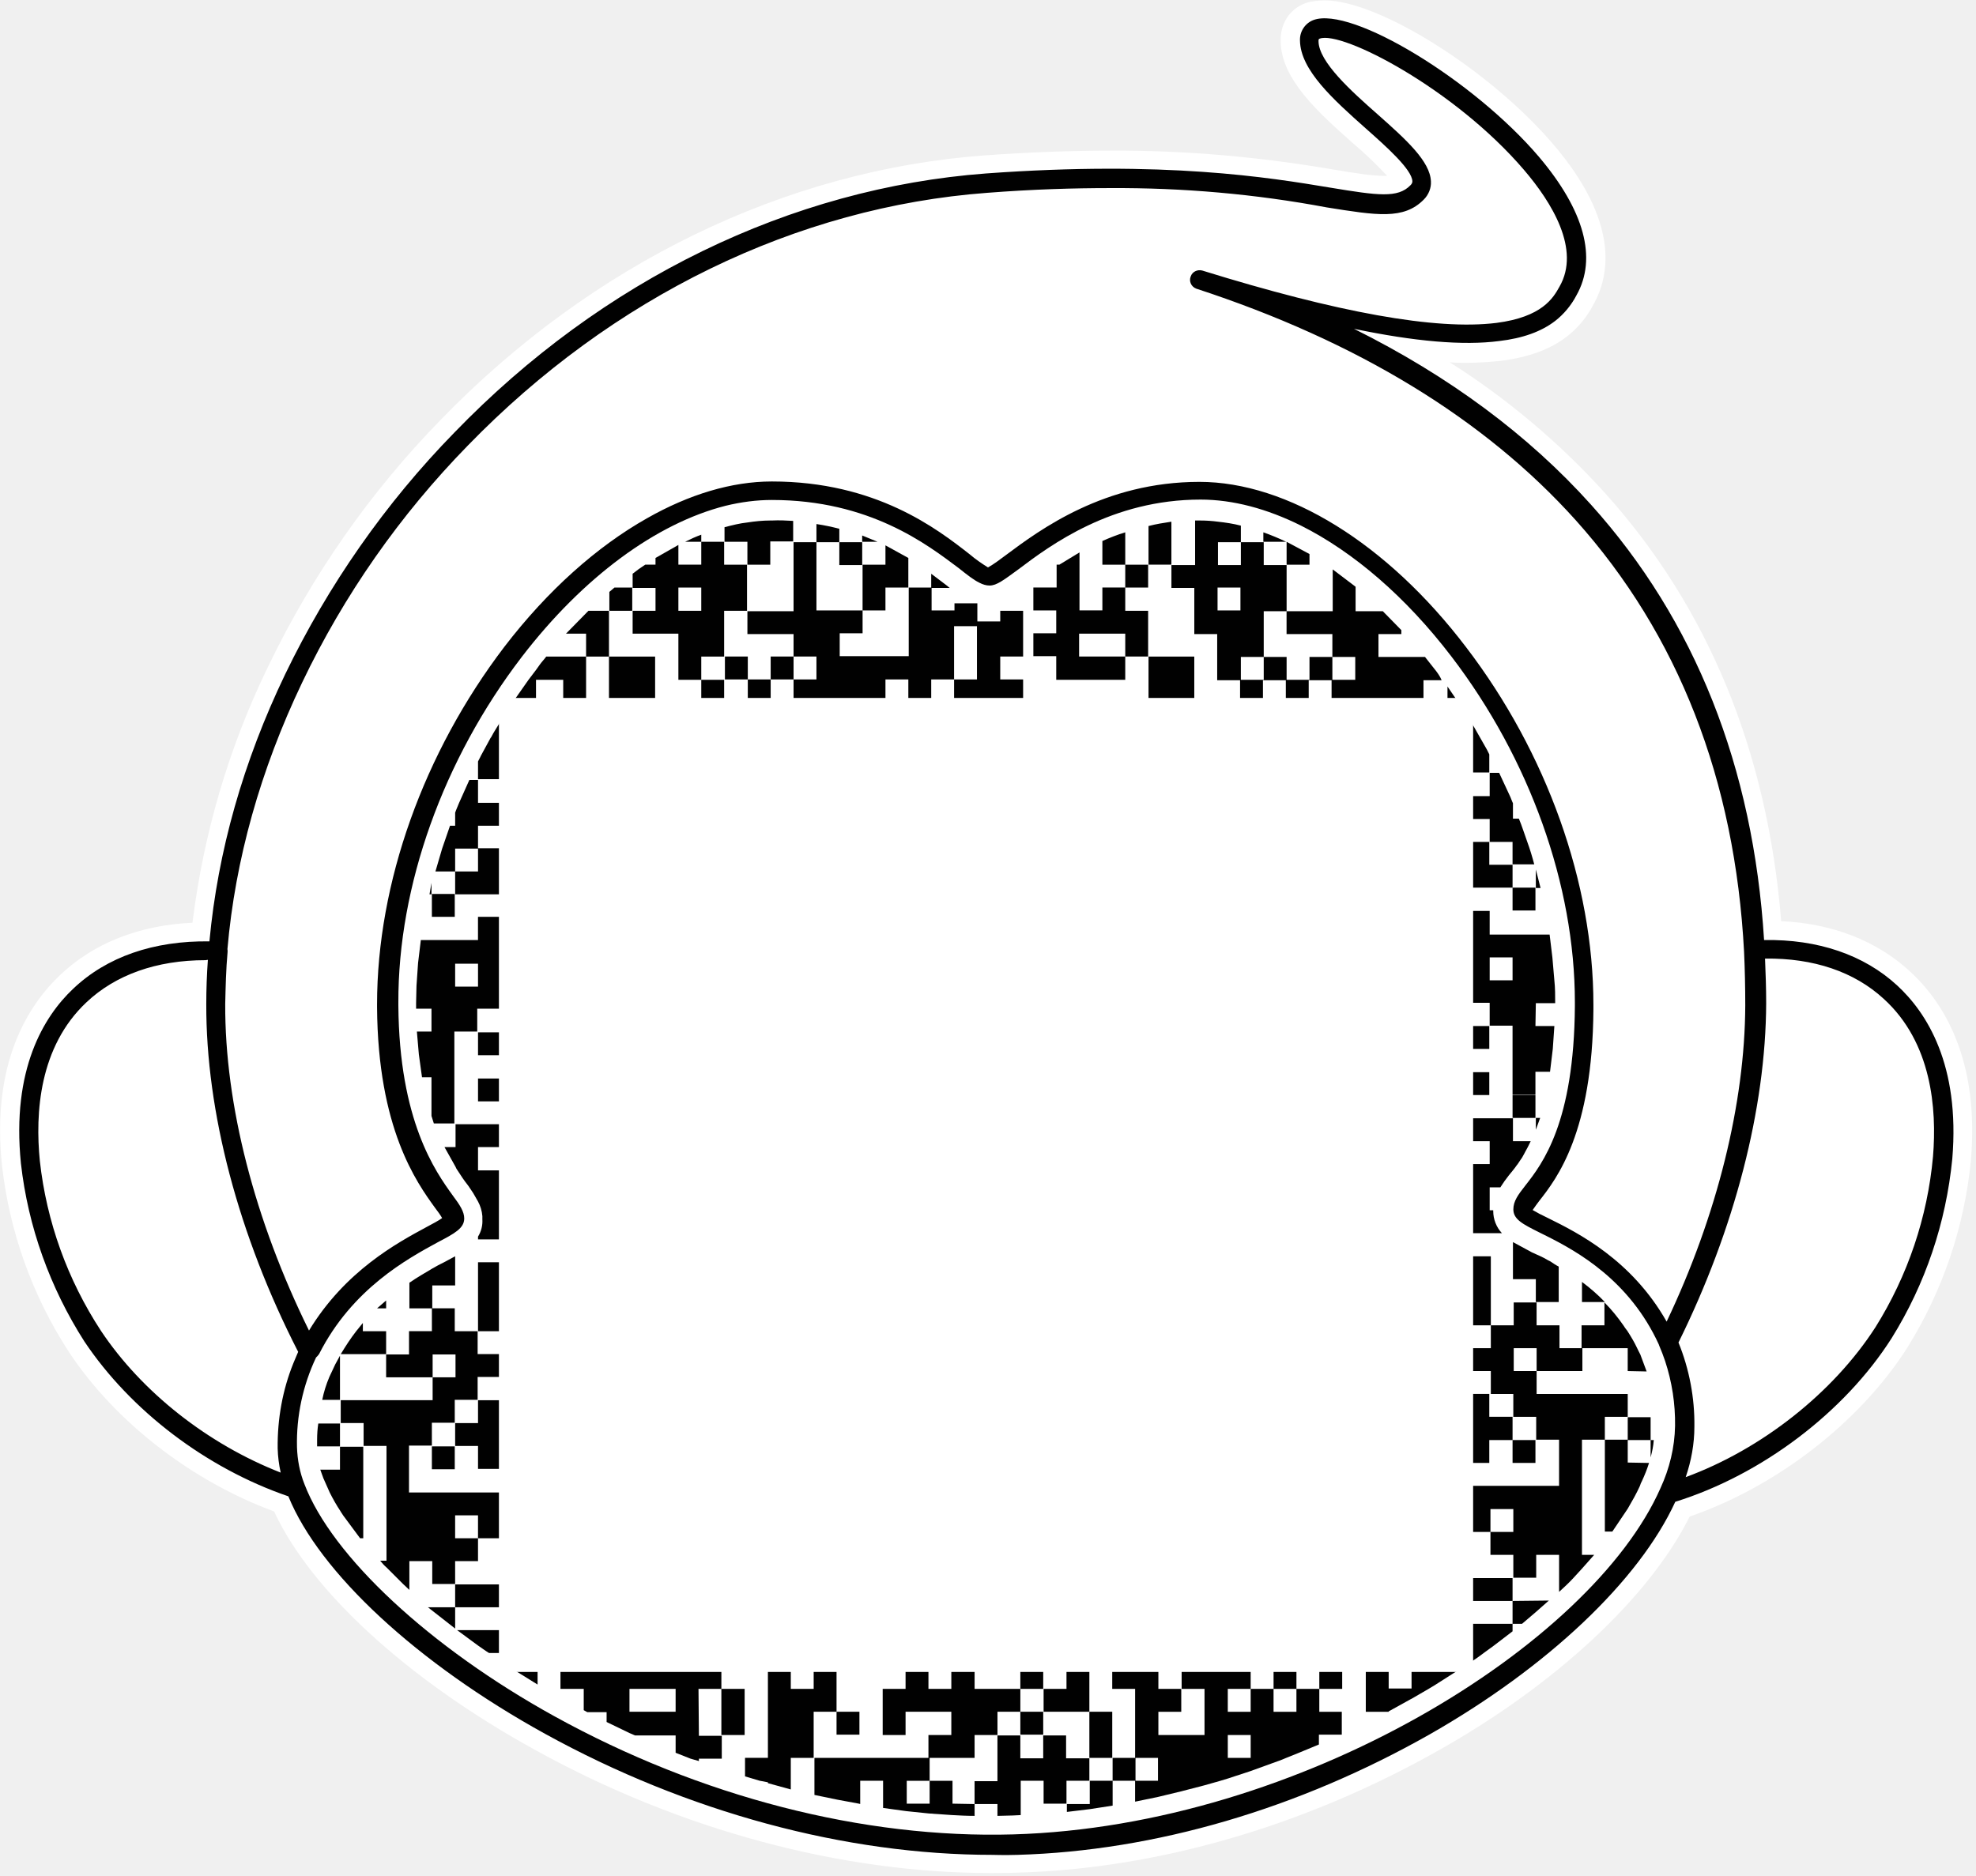
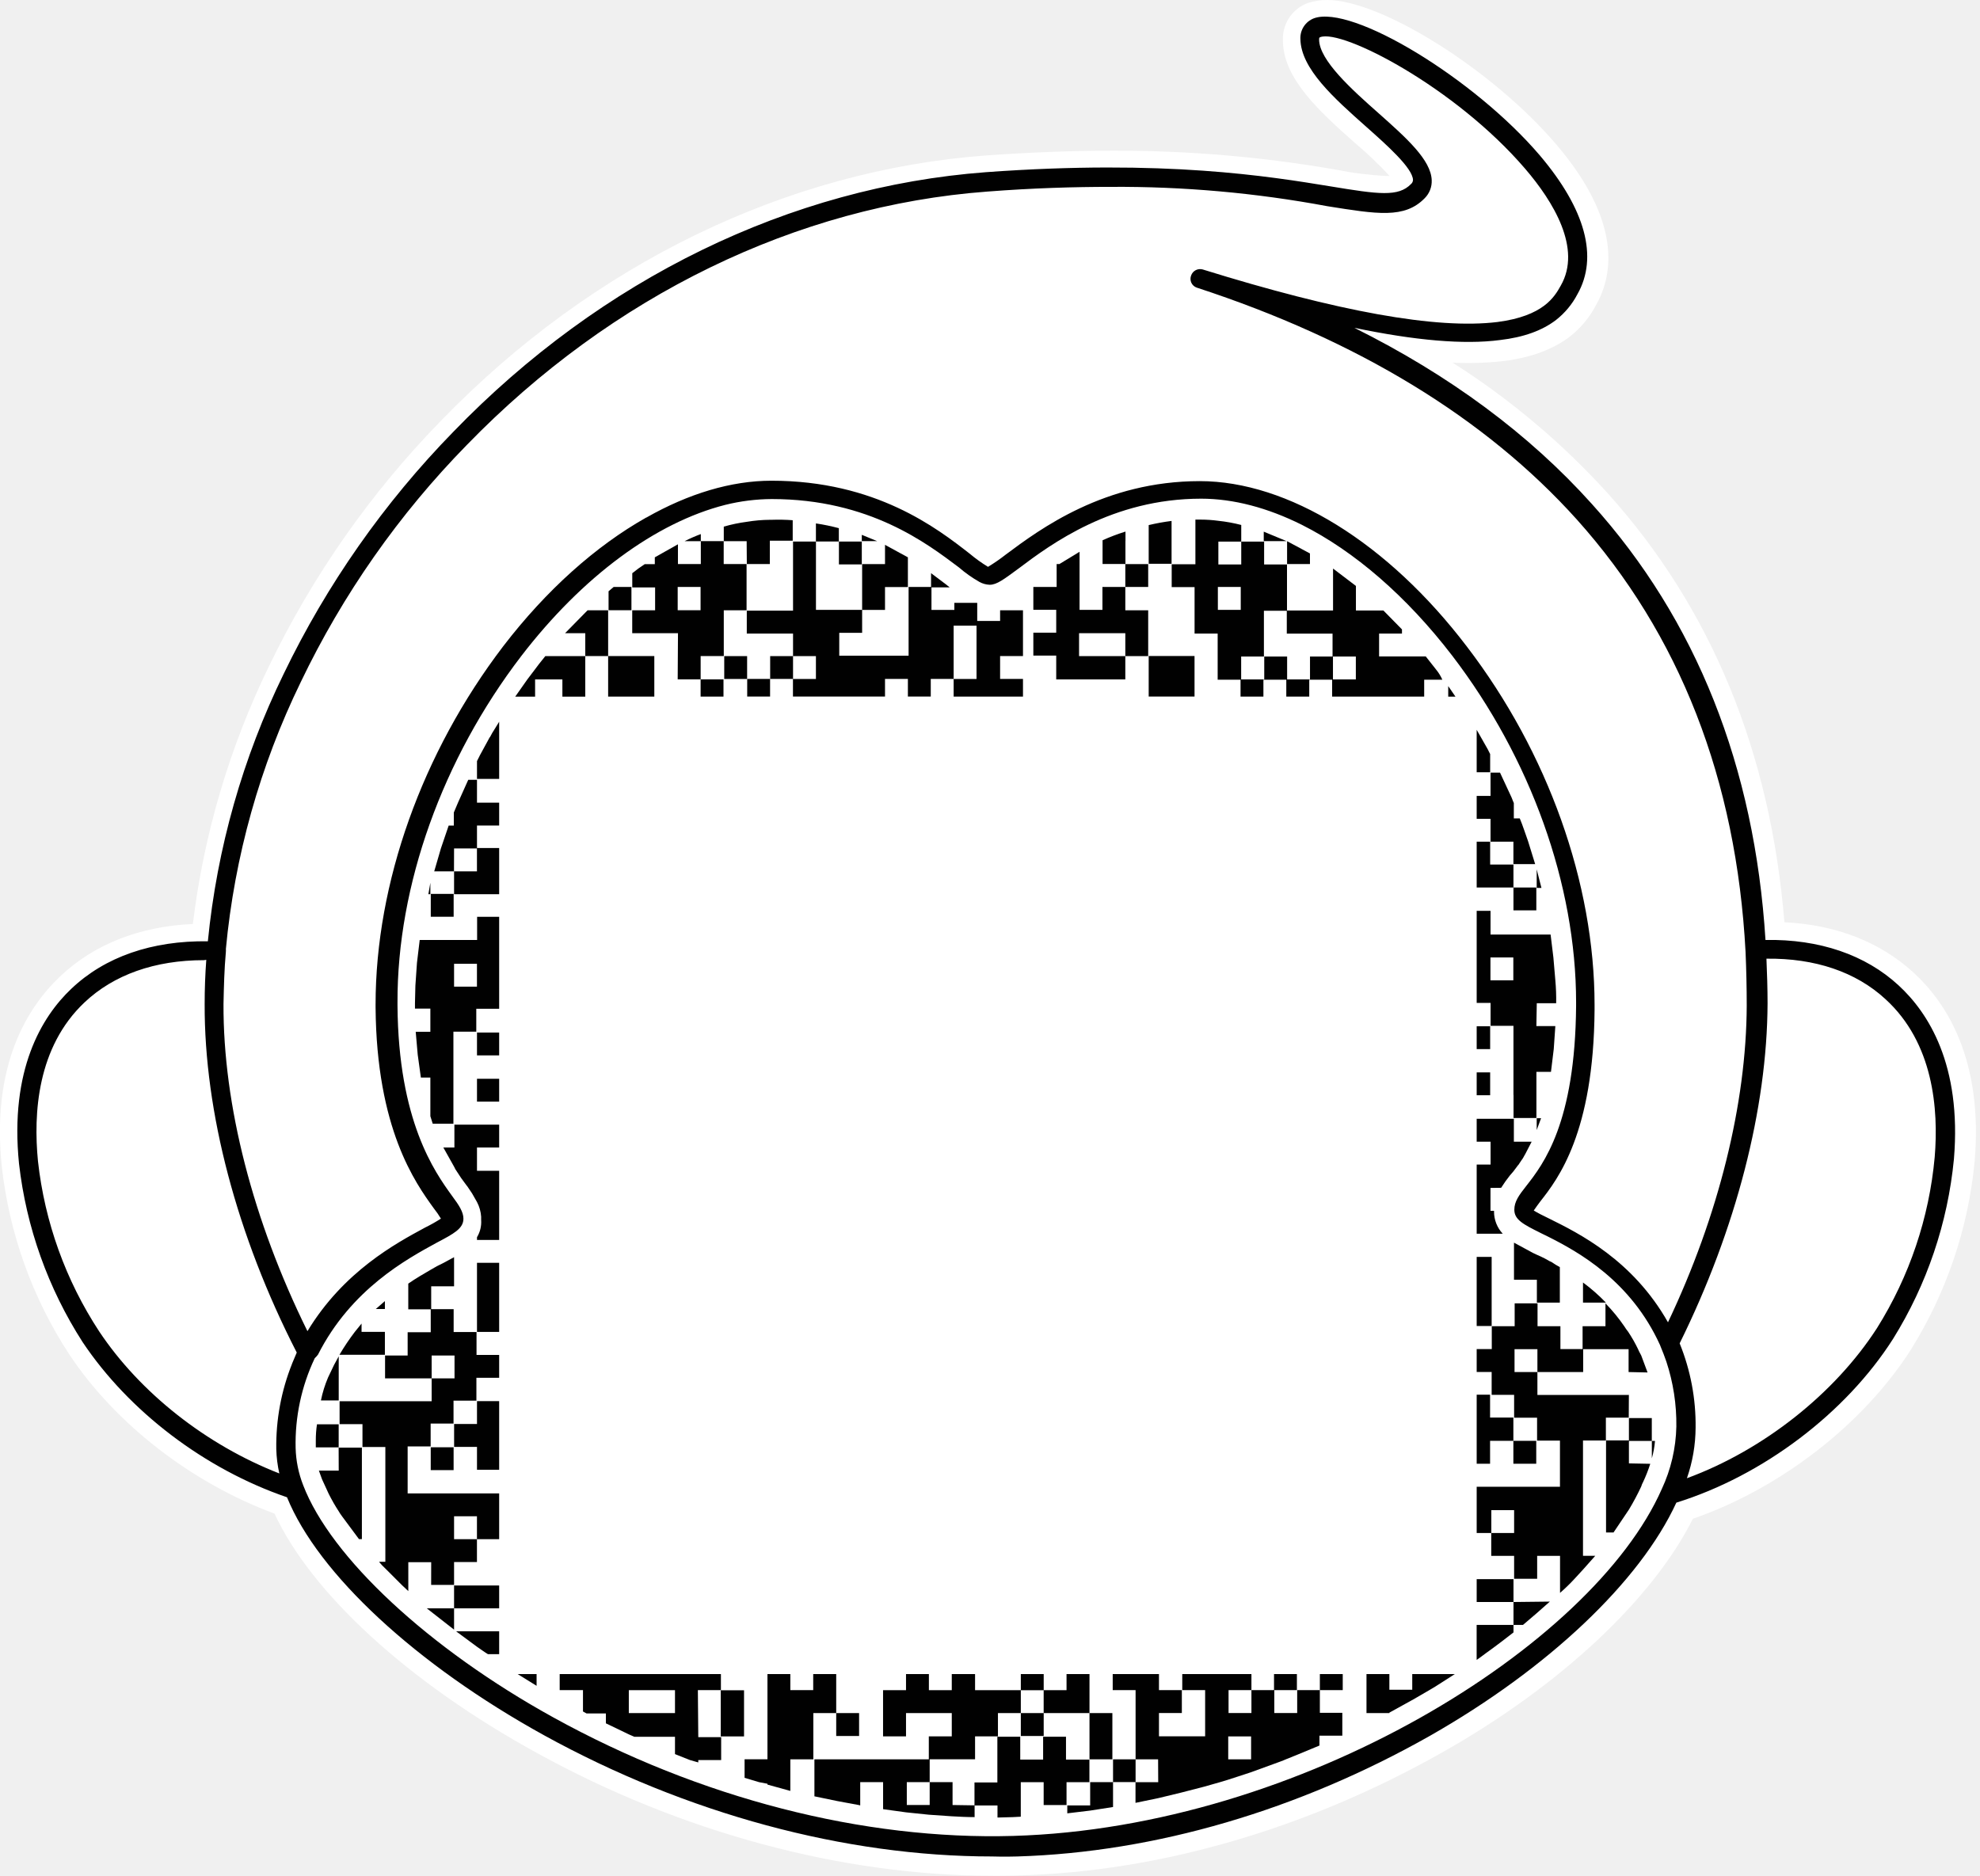
- <svg xmlns="http://www.w3.org/2000/svg" width="475" height="451" fill-rule="evenodd">
-   <path d="M238.258 450.35c-36.028 0-74.71-10.334-109.41-29.486-30.908-16.97-54.137-38.398-62.954-57.455-19.815-7.3-38.21-21.522-49.3-38.303a103.57 103.57 0 0 1-16.118-44.94c-2.56-24.46 6.163-38.303 13.937-45.7 8.06-7.68 19.057-12.04 31.856-12.6C48.922 200.43 55 179.666 64.47 160.23c10.524-21.9 24.556-42 41.527-59.35 36.312-37.45 82.77-60.015 130.744-63.523 10.524-.758 20.763-1.138 30.34-1.138 17.92-.095 35.838 1.517 53.473 4.55 5.5.948 9.48 1.517 12.136 1.517h.758c-2.56-2.75-5.31-5.404-8.25-7.87-8.533-7.585-17.255-15.454-17.35-24.556-.095-4.077 2.086-7.68 5.973-9.102 1.327-.474 3.224-.664 4.646-.664 12.99 0 39.726 16.78 55 34.7 15.55 18.298 13.748 31.098 9.48 38.588-1.517 2.94-3.698 5.5-6.352 7.585-3.982 3.034-9.102 4.93-15.74 5.783-2.655.284-5.404.474-8.06.474-1.422 0-2.844 0-4.266-.095 13.748 8.723 26.262 19.247 37.26 31.382 24.84 27.6 39.062 62.196 42.38 102.964 12.325.57 22.944 4.74 30.908 12.04s16.78 20.953 14.696 45.414c-1.517 16.023-6.826 31.572-15.36 45.225-11.472 17.92-31.382 33.278-52.24 40.484-9.67 19.34-31.95 40.2-60.205 56.128-32.14 18.204-67.6 28.538-101.352 29.486-1.896.095-6.352.095-6.352.095z" fill="#fff" />
+ <svg xmlns="http://www.w3.org/2000/svg" width="476" height="451" fill-rule="evenodd">
+   <path d="M238.7 451c-36.1 0-74.86-10.35-109.63-29.53-31-17-54.24-38.47-63.08-57.55-19.85-7.32-38.28-21.56-49.4-38.37a103.63 103.63 0 0 1-16.15-45c-2.57-24.5 6.17-38.36 14-45.77 8.08-7.7 19.1-12.06 31.92-12.62a195.45 195.45 0 0 1 18.2-61.76 223.23 223.23 0 0 1 41.61-59.4c36.38-37.5 82.93-60.1 131-63.63 10.54-.75 20.8-1.14 30.4-1.14a307.31 307.31 0 0 1 53.58 4.56 82.32 82.32 0 0 0 12.16 1.52h.76a93.65 93.65 0 0 0-8.27-7.88c-8.55-7.6-17.3-15.48-17.38-24.6a9.15 9.15 0 0 1 6-9.11 15.19 15.19 0 0 1 4.64-.72c13 0 39.8 16.8 55.1 34.76 15.6 18.33 13.78 31.15 9.5 38.65a23.32 23.32 0 0 1-6.36 7.6c-4 3-9.12 4.93-15.77 5.8a78.17 78.17 0 0 1-8.08.47c-1.42 0-2.85 0-4.27-.1a182.06 182.06 0 0 1 37.33 31.43c24.9 27.65 39.14 62.3 42.47 103.14 12.34.57 23 4.74 31 12.06s16.82 21 14.73 45.5a104.24 104.24 0 0 1-15.39 45.3c-11.5 17.95-31.45 33.33-52.34 40.55-9.7 19.37-32 40.26-60.33 56.22-32.24 18.23-67.77 28.63-101.6 29.53-1.9.1-6.37.1-6.37.1z" fill="#fff" />
  <g fill="#010101">
-     <path d="M223.942 141.362v5.404h5.5v-1.707h5.5v4.36h5.5v-2.56h5.5v10.998h-5.5v5.5h5.5v5.5h-16.592v-5.5h-5.5v5.5h-5.5v-5.5h-5.5v5.5h-22.09v-5.5h-5.5v5.5h-5.5v-5.5h-5.5v-5.5h5.5v5.5h5.5v-5.5h5.5v5.5h5.5v-5.5h-5.5v-5.404h-11.093v-5.5h11.093v-16.592h5.5v-4.36c1.896.284 3.698.664 5.5 1.138v3.224h5.5v5.5h-5.5v-5.5h-5.5v16.402h11.093v5.5h-5.5v5.5h16.592v-16.497h5.404v-3.318l3.508 2.655.948.758h-4.36zm-83.054 16.497v11.093h-5.5v-5.5h-6.542v5.5h-5.594v-.095l3.792-5.404 1.8-2.37.948-1.327c.474-.664 1.043-1.233 1.517-1.896h9.576zm5.5-10.998v10.998h-5.5v-5.5h-4.835l4.835-4.93.57-.57h4.93zm0 10.998h11.093v11.093h-11.093V157.86zm22.186-29.296v1.707h-3.887c1.327-.664 2.56-1.233 3.887-1.707zm22.09-3.318v4.93h-5.5v5.594h-5.5v-5.5h-5.5v-3.508c1.8-.474 3.698-.948 5.5-1.138 1.8-.284 3.698-.474 5.5-.474h.38c1.8-.095 3.508 0 5.12.095zm44.182 38.114v-12.8h-5.5v12.8h5.5zm-16.497-29.202v7.11h-5.5v5.5h-5.5v-10.998h5.5v-4.646l5.5 3.034zm-44.276 1.612h5.5v11.093h-5.5v10.998h-5.5v5.594h5.5v5.5h-5.5v-5.5h-5.5V152.36h-10.998v-5.5h5.5v-5.5h-5.5v-3.413a35.19 35.19 0 0 1 3.034-2.181h2.465v-1.612l5.5-3.13v4.74h5.5v-5.5h5.5v5.5zm-5.5 11.093v-5.594h-5.5v5.594h5.5zm38.683-18.11l3.698 1.517h-3.698v-1.517zM103.817 314.58h-5.404v-6.163c1.896-1.327 3.792-2.37 5.5-3.413.948-.57 1.896-1.043 2.844-1.517l.38-.2 2.275-1.233v7.016h-5.5v5.5h5.404v5.5h5.5v5.5h5.5v5.5h-5.5v5.5h-5.5v5.5h-5.5v5.5h-5.5v11.282h22.09v10.998h-5.5v-5.5h-5.5v5.5h5.5v5.5h-5.5v5.5h-5.5v-5.5h-5.5v6.92l-1.517-1.422-3.982-3.982c-.57-.474-1.043-1.043-1.517-1.612h1.517v-27.6h-5.5v-5.5h-5.5v-5.5h22.09v-5.5h5.5v-5.5h-5.5v5.5H92.82v-5.5h5.5v-5.594h5.5v-5.5zm287.465 31.572v-5.404h5.5v5.5h.758c-.095 1.422-.38 2.75-.758 4.172v-4.172h-5.5v5.404l5.12.095c-.474 1.517-1.043 2.94-1.707 4.36-.2.38-.38.758-.474 1.138-.853 1.896-1.896 3.698-2.94 5.5l-3.698 5.5h-1.8v-22.09h5.5zm-10.903-21.996v5.5H369.38v-5.5h-5.5v5.5h5.5v5.5h21.9v5.5h-5.5v5.5h-5.5v27.685h2.94l-2.94 3.318-2.086 2.275c-1.043 1.138-2.275 2.275-3.413 3.318v-8.912h-5.5v5.5h-5.5v-5.5h-5.5v-5.5h5.5v-5.5h-5.5v5.5h-5.594v-11.093h22.09v-11.093h-5.5v-5.5h-5.5v-5.5h-5.404v-5.5h-5.5v-5.5h5.5v-5.5h-5.5v-16.592h5.5v16.592h5.5v-5.5h5.5v5.5h5.5v5.5h5.31v-5.5h5.5v-5.5c1.707 1.707 3.224 3.603 4.55 5.5.284.474.57.853.948 1.327.853 1.327 1.707 2.75 2.37 4.172.2.474.474.948.758 1.517l1.517 4.077-4.55-.095v-5.5H380.38zM253.902 163.453v-5.69h-5.5v-5.5h5.5v-5.5h-5.5v-5.5h5.594v-5.5h.664l4.835-2.94v13.937h5.5v-5.5h5.5v5.594h5.5v10.998h-5.5v-5.5H259.4v5.5h11.093v5.594h-16.592zm27.685-38.02v10.334h-5.5v-9.29c1.8-.474 3.603-.758 5.5-1.043zm-11.093 4.835v5.5h-5.5v-5.69c1.707-.758 3.603-1.517 5.5-2.086v2.275zm0 5.5h5.5v5.5h-5.5v-5.5zm5.594 27.685v-5.594h10.998v11.093h-10.998v-5.5zm27.6-35.46c1.896.664 3.698 1.422 5.5 2.275h-5.5v-2.275zm11.093 5.215v2.56h-5.5v-5.5l5.5 2.94zm30.245 27.874c.57.758 1.138 1.517 1.517 2.465h-4.36v5.5h-22.09v-5.5h-5.5v5.5h-5.5v-5.5h-5.5v5.5h-5.5v-5.5h-5.5v-11.093h-5.5v-11.093h-5.5v-5.5h5.69V125.15h1.233c1.422 0 2.844.095 4.266.284 1.8.2 3.698.474 5.5.948v3.982h-5.5v5.5h5.5v-5.5h5.5v5.5h5.5v11.093h-5.5v10.998h-5.5v5.5h5.5v-5.5h5.5v5.5h5.5v-5.5h5.5v5.5h5.5v-5.5h-5.5v-5.5H309.27v-5.5h11.093v-10.05l5.5 4.172v5.878h6.542l4.456 4.55v.948h-5.5v5.5h11.188l2.465 3.13zM292.68 146.86v-.095h5.5v-5.5h-5.5v5.594zm55.274 22.09v-3.887l2.655 3.887h-2.655zM151.98 141.267v5.594h-5.5v-4.55l1.233-1.043h4.266zm200.524 105.43h5.5v5.5h-5.5v-5.5zm0 11.093h5.5v5.5h-5.5v-5.5zm5.5-76.417v4.36h-5.5v-13.937l1.8 2.94 3.13 5.5.57 1.138zm5.594 26.547v5.5h-11.093V202.42h5.5v5.5h5.594zm0-5.5h-5.5v-5.5h-5.5v-5.5h5.5v-5.594h2.275l2.56 5.5c.284.57.474 1.233.758 1.8v3.698h1.422c.758 1.8 1.327 3.698 1.99 5.5s1.233 3.698 1.707 5.5h-5.215v-5.404zm0 10.998h5.5v5.5h-5.5v-5.5zm4.36 60.963c-.474 1.043-.948 1.896-1.422 2.75 0 .095-.095.095-.095.2-.2.284-.284.57-.474.853s-.2.38-.38.57c-.284.38-.474.758-.758 1.138 0 0 0 .095-.095.095-.38.57-.758 1.043-1.138 1.517l-.853 1.043c-.758.948-1.422 1.896-2.086 2.94h-2.56v5.5h.853v.2c0 1.99.758 3.887 2.086 5.31H352.6V279.88h5.5v-5.5h-5.5v-5.5h11.093v5.5h4.266zm-4.36-11.093h5.5v5.5h-5.5v-5.5zm5.594-54.232l1.138 4.456h-1.138v-4.456zm0 32.14l-.095 5.5h4.55l-.38 5.5-.664 5.5h-3.508v5.5h-5.5v-16.592h-5.5v-5.5h-5.5v-22.09h5.5v5.69h14.41l.664 5.5.474 5.5c.2 1.8.2 3.698.2 5.5h-4.646zm-5.594-5.5v-5.5h-5.5v5.5h5.5zm5.594 35.933v-2.844h1.043l-1.043 2.844zm-5.594 118.797v1.8l-2.844 2.18-1.99 1.517-.664.474-1.043.758-1.8 1.327-2.655 1.8v-9.86h10.998zm0-5.5l8.723-.095-3.224 2.844-3.224 2.75h-2.275v-5.5zm11.093-80.4v8.533h-5.5v-5.5h-5.5v-8.912l4.55 2.465 1.043.474.853.38c.664.284 1.327.664 1.99 1.043.095.095.284.095.38.2l.2.095c.57.38 1.233.853 1.99 1.233zm-11.093 36.123v5.594h-5.594v5.5h-5.5v-16.592h5.5v5.5h5.594zm-11.093 38.777h11.093v5.5h-11.093v-5.5zm11.093-33.184h5.5v5.5h-5.5v-5.5zm22.186-33.184h-5.5v-4.835c1.896 1.422 3.792 3.034 5.5 4.835zM120.41 173.313v14.032h-5.5v-4.266c.2-.474.474-.853.664-1.327l2.37-4.36.095-.095.57-1.043.284-.474 1.517-2.465zm-5.5 47.216v-.095h5.31v22.09h-5.5v5.5h-5.5v22.09h-4.93l-.57-1.8v-9.29h-2.275l-.758-5.5-.474-5.5h3.508v-5.5h-3.698v-1.327l.095-4.172.38-5.5.664-5.5H114.9v-5.5zm0 16.687v-5.5h-5.5v5.5h5.5zm0 10.998h5.5v5.5h-5.5v-5.5zm0 11.093h5.5v5.5h-5.5v-5.5zm-11.093-44.37h5.5v5.5h-5.5v-5.5zm11.093-16.497v5.5h5.5v11.093H109.41v-5.5h5.5v-5.5h-5.5v5.5h-4.74l1.612-5.5 1.896-5.5h1.233v-3.13c.284-.853.664-1.612.948-2.37l2.465-5.5h2.086v5.5h5.5v5.5h-5.5v-.095zm0 77.46v5.5h5.5v16.592h-5.5v-.664a7.04 7.04 0 0 0 1.043-4.172v-.758c-.095-1.233-.474-2.465-1.043-3.508l-1.138-1.99-1.138-1.707c-.095-.095-.2-.284-.284-.38s0 0 0 0c-.758-.948-1.517-2.086-2.37-3.413-.2-.284-.38-.57-.474-.853l-2.655-4.74h2.655v-5.5h10.903v5.5h-5.5v.095zm-11.188-63.618v2.75h-.474l.474-2.75zm11.188 96.8v-5.594h5.5v16.592h-5.5v-10.998zm0 82.864h5.594v5.5h-2.94c-.948-.57-1.8-1.233-2.655-1.8l-5.025-3.698h5.025zm-11.093-44.182h5.5v5.5h-5.5v-5.5zm11.093-11.093h5.5v16.497h-5.5v-5.5h-5.5v-5.5h5.5v-5.5zm-5.5 44.276h10.998v5.5H109.41v-5.5zm163.453 41.717v-16.592h-5.5v-5.5h11.093v5.5h5.5v5.5h-5.5v5.594h11.093v-11.093h-5.5v-5.5h16.592v5.5h-5.5v5.5h5.5v-5.5h5.5v5.5h5.5v-5.5h5.5v5.5h5.404v5.5h-5.5v2.37l-5.5 2.275-2.37.948c-1.043.474-2.18.853-3.224 1.233l-5.5 1.99-5.5 1.8-1.896.57-3.698 1.043-5.5 1.422-5.5 1.327-5.5 1.138v-5.025h-5.404v-5.5h5.404zm.095 0v5.5h5.404v-5.5h-5.404zm-49.775 0v-5.5h5.5v-5.594h-10.998v5.594h-5.5v-11.093h5.5v-5.5h5.5v5.5h5.5v-5.5h5.594v5.5h10.998v5.5h-5.5v5.594h-5.5v5.5h-10.808v5.5h-5.5v5.5h5.5v-5.5h5.5v5.5l5.31.095v2.844c-1.8 0-3.698-.095-5.5-.2l-5.5-.38-5.5-.57-5.5-.758v-6.542h-5.5v5.594l-.38-.095-5.12-.948-5.5-1.138v-8.912h27.4zM109.41 386.447v5.12l-6.542-5.12h6.542zM92.82 312.685v1.896h-2.18l2.18-1.896zm0 7.395v5.5H81.916c1.138-1.896 2.37-3.792 3.698-5.5l1.612-1.99v1.99h5.594zm-11.093 11.093v5.404H77.46c.38-1.896.948-3.698 1.707-5.5l1.422-3.034 1.138-2.086v5.215zm5.594 16.592v22.09h-.758l-4.077-5.5c-.2-.38-.474-.664-.664-1.043-.948-1.422-1.8-2.94-2.56-4.456l-1.517-3.413-.758-2.086h4.74v-5.5h5.594v-.095zm-5.594-5.5v5.5h-5.5v-1.612c0-1.327.095-2.655.284-3.887h5.215zm42 59.35v-1.043h5.5v4.456l-5.5-3.413zm44.182 4.456l.095 11.282h5.5v5.5h-5.5v.57l-1.99-.57-3.603-1.422v-4.172h-9.765l-1.327-.57-5.5-2.655v-2.37h-4.646l-.853-.474v-5.12h-5.594v-5.5h38.683v5.5h-5.5zm-5.5 5.5v-5.5h-11.093v5.5H162.4zm10.998 0v-5.5h5.594v11.093h-5.594v-5.594zm27.685-10.998v10.998h-5.5v11.093h-5.5v7.585l-5.5-1.517v-.2l-1.99-.38-3.508-1.043v-4.456h5.5v-22.09h5.5v5.5h5.5v-5.5h5.5zm0 10.998h5.5v5.5h-5.5v-5.5zm44.182-10.998h5.5v5.5h-5.5v-5.5zm11.093 10.998h-5.5v-5.5h5.5v-5.5h5.5v10.998h-5.5zm-11.093 0h5.5v5.5h-5.5v-5.5zm16.592 11.093v5.5h-5.5v5.5h-5.5v-5.5h-5.5v8.25l-1.896.095-3.698.095v-2.844h-5.5v-5.5h5.5V417.26h5.5v5.5h5.5v-5.5h5.5v5.5h5.594v-.095zm0-11.093h5.5v11.093h-5.5v-11.093zm5.594 16.592v5.973l-5.5.853-5.5.664v-1.896h5.5v-5.594h5.5zm33.184-5.5v-5.5h-5.5v5.5h5.5zm5.5-22.09h5.5v5.5h-5.5v-5.5zm10.998 0h5.5v5.5h-5.5v-5.5zm33.184 0v1.138l-5.5 3.508-1.422.853-4.077 2.37-.2.095-5.31 2.94v.095h-5.5V400.48h5.5v5.5h5.5v-5.5l10.998.095z" />
-     <path d="M70.538 327.72l1.136-2.688c-14.39-28.076-22.182-57.763-22.088-83.646a147.19 147.19 0 0 1 .384-10.606l-.574.082c-11.756 0-21.617 3.508-28.633 10.145C9.386 251.722 8.438 267.65 9.576 279.122c1.612 14.6 6.637 28.538 14.696 40.863 9.837 14.755 25.712 27.246 43.203 34.083-.428-1.913-.676-3.87-.728-5.83-.08-7.053 1.166-14.04 3.792-20.517zm-1.213 32.056c-19.742-6.758-37.928-20.617-49.036-37.233-8.25-12.894-13.558-27.6-15.264-42.854-2.275-22.565 5.5-35.27 12.515-41.906 8.096-7.736 19.434-11.63 32.802-11.443 2.014-21.65 8.112-43.2 18.206-64.215 10.334-21.427 24.082-41.148 40.674-58.12 35.554-36.786 80.873-58.782 127.804-62.3 43.044-3.13 67.98.948 82.77 3.413 11.472 1.896 16.213 2.56 19.247-.57.284-.284.474-.57.474-.948-.095-2.844-6.257-8.343-11.188-12.705-7.774-6.92-15.74-14.032-15.833-21.143-.095-2.18 1.233-4.172 3.224-4.93 9.102-3.413 38.493 14.41 54.232 32.9 10.903 12.894 14.032 24.366 9.007 33.278-1.233 2.37-3.034 4.55-5.12 6.163-3.318 2.56-7.774 4.172-13.463 4.835-8.628 1.138-20.384.095-34.9-2.94 22.85 11.377 41.906 25.504 56.98 42.285 25.013 27.813 39 63.068 41.602 104.68 12.93-.23 24.01 3.56 31.97 10.894 7.11 6.542 15.17 19.057 13.273 41.717-1.517 15.36-6.447 30.055-14.6 43.14-11.34 17.806-31.203 32.834-51.988 39.313-8.734 19.002-30.764 39.83-59.13 55.972-31.477 17.824-65.893 27.97-98.982 28.917-3.034.095-6.068 0-6.068 0-35.27 0-73.288-10.24-107.515-29.107-30.72-16.942-54.22-38.73-61.702-57.104zm6.64-33.364c-3.175 6.727-4.756 14.134-4.573 21.54.095 3.034.664 6.068 1.8 8.912 6.637 17.35 30.15 39.25 60.015 55.75 35.175 19.436 74.426 29.486 110.36 28.443 69.022-1.99 138.992-45.604 155.584-83.244 2.18-4.74 3.413-9.765 3.508-14.98a47.58 47.58 0 0 0-2.391-15.588c-.416-1.236-.884-2.456-1.4-3.658-.05-.114-.1-.23-.122-.343-7.034-15.35-19.467-22.297-26.998-26.07l-1.228-.61-.544-.272c-3.95-1.975-6.188-3.117-6.188-5.512 0-1.99 1.138-3.508 2.844-5.69 4.172-5.31 11.756-15.17 11.946-43.234v-.853c0-28.253-10.903-58.593-29.676-83.15-10.938-14.317-23.536-25.14-36.145-31.467-8.202-4.087-16.406-6.268-24.155-6.268-21.332 0-36.028 10.903-43.802 16.78-3.508 2.56-5.215 3.887-6.92 3.887-.8 0-1.585-.23-2.452-.676-1.337-.648-2.86-1.83-4.943-3.495-7.585-5.69-21.427-16.402-44.94-16.402-3.634 0-7.364.48-11.146 1.4-16.63 4.222-34.227 17.135-48.964 36.324-18.867 24.65-29.77 55-29.676 83.15v.664c.2 27.78 8.912 39.915 13.084 45.7 1.707 2.275 2.75 3.887 2.75 5.5 0 2.37-2.275 3.603-6.447 5.783-7.11 3.887-20.48 11.093-28.443 26.83a5.29 5.29 0 0 1-.736.834zm79.582-201.81c10.098-5.736 20.344-8.838 29.996-8.838 25.03 0 39.726 11.377 47.595 17.54 1.327 1.138 2.844 2.18 4.36 3.13 1.517-.853 2.844-1.896 4.266-2.94 8.25-6.163 23.703-17.635 46.552-17.635 21.143 0 45.13 14.8 64.092 39.726 19.436 25.41 30.624 56.79 30.624 85.993v1.138c-.2 29.58-8.817 40.674-12.99 45.983-.54.72-1.078 1.437-1.617 2.236.79.483 2.334 1.297 3.703 1.935 7.233 3.573 20.074 10.03 28.508 24.893 12.19-25.652 18.802-52.525 18.897-75.996 0-4.36-.095-8.723-.284-12.894-2.18-41.432-15.833-76.322-40.484-103.817-21.9-24.366-52.62-43.044-91.208-55.654-1.233-.474-1.8-1.8-1.327-2.94.38-1.138 1.612-1.707 2.75-1.422 32.425 10.05 56.128 14.41 70.73 12.6 10.998-1.422 13.653-5.973 15.17-8.723 5.12-8.912-1.8-20.195-8.533-28.064C349.66 21.332 322.545 7.3 317.236 9.29c-.2.095-.284.095-.284.57 0 5.025 7.964 12.136 14.316 17.73 6.732 5.973 12.515 11.188 12.705 16.023.095 1.612-.57 3.224-1.707 4.36-4.835 4.93-11.377 3.792-23.323 1.896-17.16-3.224-34.606-4.74-52.05-4.646-8.723 0-18.583.284-29.58 1.138-45.793 3.413-90.07 24.935-124.865 60.773-16.307 16.687-29.77 35.933-39.82 56.98-10.04 21.02-16.088 42.596-17.957 64.087a2.01 2.01 0 0 1 .038.574v.095c-.38 4.172-.474 8.343-.57 12.515-.1 24.23 7.062 51.997 20.14 78.53 8.72-14.364 21.207-21.08 28.212-24.867 1.422-.758 3.034-1.612 3.792-2.18-.38-.664-1.043-1.612-1.707-2.465-4.456-6.163-13.748-19.057-13.937-48.258v-.664c0-29.202 11.188-60.49 30.624-85.993 10.384-13.535 22.232-24.087 34.285-30.887zm247.933 198.19c2.613 6.405 3.918 13.365 3.824 20.23 0 4.172-.758 8.25-2.086 12.136 18.298-6.732 35.46-20.29 45.604-36.028 7.774-12.42 12.515-26.452 13.842-41.053.948-11.472-.284-27.4-11.85-37.924-7.07-6.505-16.86-9.822-28.527-9.674.15 3.567.274 7.173.274 10.716-.094 25.288-7.552 54.212-21.08 81.595z" fill-rule="nonzero" />
+     <path d="M70.2 327.9l1.14-2.7c-14.42-28.13-22.23-57.86-22.14-83.8a144.73 144.73 0 0 1 .39-10.62l-.58.08c-11.78 0-21.66 3.5-28.7 10.16C8.93 251.77 8 267.72 9.13 279.2a93.34 93.34 0 0 0 14.72 40.93c9.86 14.78 25.76 27.3 43.3 34.14a30.3 30.3 0 0 1-.73-5.84 53.1 53.1 0 0 1 3.8-20.55zM69 360c-19.78-6.77-38-20.65-49.13-37.3a100.38 100.38 0 0 1-15.3-42.92c-2.28-22.6 5.5-35.33 12.53-42 8.12-7.75 19.48-11.65 32.87-11.46A188.73 188.73 0 0 1 68.21 162 220.26 220.26 0 0 1 109 103.8c35.6-36.8 81-58.87 128-62.4 43.12-3.13 68.1 1 82.93 3.42 11.5 1.9 16.24 2.56 19.28-.57a1.32 1.32 0 0 0 .48-1c-.1-2.85-6.27-8.36-11.2-12.73-7.8-6.93-15.77-14-15.87-21.17a5.07 5.07 0 0 1 3.23-4.94c9.16-3.4 38.6 14.48 54.37 33 10.93 12.92 14.06 24.4 9 33.33a19.08 19.08 0 0 1-5.13 6.18c-3.33 2.56-7.8 4.18-13.5 4.84-8.65 1.14-20.43.1-35-2.94 22.9 11.4 42 25.54 57.1 42.35C407.8 149 421.82 184.34 424.43 226c12.95-.23 24.05 3.57 32 10.92 7.12 6.55 15.2 19.08 13.3 41.78a100 100 0 0 1-14.63 43.21c-11.36 17.84-31.26 32.9-52.1 39.38-8.75 19-30.83 39.9-59.25 56.07-31.54 17.85-66 28-99.17 29-3 .1-6.08 0-6.08 0-35.34 0-73.44-10.26-107.73-29.15C100 400.22 76.48 378.4 69 360zm6.66-33.42a47.83 47.83 0 0 0-4.59 21.57 26.38 26.38 0 0 0 1.81 8.93c6.65 17.38 30.2 39.32 60.13 55.84 35.25 19.47 74.57 29.54 110.58 28.5 69.16-2 139.27-45.68 155.9-83.38A37.34 37.34 0 0 0 403 343a47.91 47.91 0 0 0-2.4-15.62c-.42-1.23-.9-2.46-1.4-3.66a2.92 2.92 0 0 1-.13-.34c-7-15.38-19.5-22.34-27.05-26.12l-1.23-.6-.54-.27c-4-2-6.2-3.12-6.2-5.52 0-2 1.14-3.52 2.85-5.7 4.18-5.32 11.78-15.2 12-43.3V241c0-28.3-10.93-58.7-29.74-83.3-11-14.34-23.58-25.18-36.2-31.52-8.22-4.1-16.44-6.28-24.2-6.28-21.37 0-36.1 10.92-43.9 16.8-3.5 2.57-5.22 3.9-6.93 3.9a5.42 5.42 0 0 1-2.46-.68 30.67 30.67 0 0 1-4.95-3.5c-7.6-5.7-21.47-16.43-45-16.43a47.39 47.39 0 0 0-11.17 1.4c-16.66 4.23-34.3 17.16-49.06 36.38-18.9 24.7-29.83 55.1-29.73 83.3v.67c.2 27.82 8.93 40 13.1 45.77 1.7 2.28 2.75 3.9 2.75 5.5 0 2.38-2.28 3.6-6.46 5.8-7.12 3.9-20.52 11.12-28.5 26.88a5.85 5.85 0 0 1-.74.83l-.06.05zm79.73-202.14c10.12-5.75 20.4-8.86 30.06-8.86 25.08 0 39.8 11.4 47.7 17.57a36.45 36.45 0 0 0 4.37 3.14 42.16 42.16 0 0 0 4.27-2.95c8.27-6.17 23.75-17.66 46.65-17.66 21.18 0 45.22 14.82 64.22 39.8 19.47 25.45 30.68 56.88 30.68 86.13v1.14c-.2 29.63-8.83 40.75-13 46.06-.54.72-1.08 1.44-1.62 2.24.8.5 2.34 1.3 3.7 1.94 7.25 3.58 20.12 10 28.57 24.94 12.2-25.7 18.84-52.62 18.93-76.13 0-4.36-.1-8.73-.28-12.9-2.2-41.5-15.87-76.45-40.57-104-21.94-24.4-52.72-43.12-91.38-55.75a2.23 2.23 0 0 1-1.33-2.94 2.29 2.29 0 0 1 2.75-1.43c32.46 10.08 56.2 14.45 70.9 12.64 11-1.43 13.68-6 15.2-8.74 5.13-8.93-1.8-20.23-8.55-28.1C349.88 21 322.7 6.94 317.4 8.93c-.2.1-.28.1-.28.57 0 5 8 12.16 14.34 17.76 6.75 6 12.54 11.2 12.73 16.05a5.77 5.77 0 0 1-1.71 4.37c-4.84 4.94-11.4 3.8-23.37 1.9a274 274 0 0 0-52.1-4.65c-8.74 0-18.62.28-29.64 1.13-45.88 3.42-90.25 25-125.1 60.88A212.92 212.92 0 0 0 72.3 164a186.35 186.35 0 0 0-18 64.2 2.16 2.16 0 0 1 0 .57v.1c-.38 4.17-.48 8.35-.57 12.53-.1 24.27 7.07 52.08 20.18 78.66 8.73-14.4 21.25-21.1 28.26-24.9A37.47 37.47 0 0 0 106 293a22 22 0 0 0-1.71-2.47c-4.46-6.17-13.77-19.1-14-48.34v-.66c0-29.25 11.2-60.6 30.68-86.14 10.4-13.56 22.28-24.12 34.36-30.94l.06-.01zM403.8 323a52.13 52.13 0 0 1 3.83 20.27 37.51 37.51 0 0 1-2.09 12.15c18.33-6.74 35.53-20.32 45.7-36.1a93.31 93.31 0 0 0 13.87-41.12c.95-11.5-.28-27.44-11.87-38-7.08-6.52-16.9-9.84-28.58-9.7.15 3.57.27 7.18.27 10.73-.1 25.33-7.57 54.3-21.12 81.73v.02z" fill-rule="nonzero" />
+     <path d="M363.85 263.26h-.01v-16.62h-5.5v-5.5H355V219h3.33v5.7h14.44l.67 5.5.47 5.5a50.65 50.65 0 0 1 .2 5.51h-4.66l-.1 5.5h4.56l-.38 5.5-.67 5.5h-3.5v11.1h-5.5v-5.6zM261.9 411.88H250.9v-5.5h5.5v-3.87h5.52v9.38h5.5V423h-5.5v-11.1zm-76.75-248.63v-5.5h5.5v5.5h5.5v-5.5h-5.5v-5.42h-11.12v-5.5h11.12v-16.62h5.5v-4.36a49.33 49.33 0 0 1 5.51 1.14v3.2h-5.5v16.44h11.1v-11h5.5V131l5.5 3v7.15h-5.5v5.5h-5.5v5.5h-5.5v5.5h16.67v-16.52h5.4v-3.32l3.52 2.65.95.76h-4.37v5.42h5.5v-1.7h5.5v4.36h5.5v-2.56h5.5v11h-5.5v5.5h5.5v4.25h-16.67v-4.24h5.5v-12.82h-5.5v12.8h-5.5v4.25h-5.5v-4.25h-5.5v4.25h-22.13v-4.24h-5.5v4.24h-5.5v-4.25h5.5zM306.28 402.5h5.5v3.87h-5.5v-3.87zm-35.72-272.4v5.5h-5.5v-5.7a47.28 47.28 0 0 1 5.51-2.09v2.28zm102.2 173.23l.23.1a19.25 19.25 0 0 0 2 1.23v8.54h-5.52v-5.5h-5.5v-8.92l4.56 2.47 1 .47.86.38a21.21 21.21 0 0 1 2 1.05c.1.1.3.1.38.2zm-118.84-140v-.01.01zm0-.01v-5.7h-5.5v-5.5h5.5v-5.5h-5.5v-5.5h5.6v-5.5h.66l4.85-2.95v13.96h5.5v-5.5h5.5v-5.5h5.5v5.5h-5.5v5.6h5.5v11.02h-5.5v-5.5h-11.12v5.5h11.12v5.6h-16.63zm22.23.01v-5.6h11.02v9.75h-11.02v-4.15zm5.5-38.08v10.3h-5.5v-9.3a51.56 51.56 0 0 1 5.51-1zm98.9 183.1a43.71 43.71 0 0 1 5.51 4.84h-5.5v-4.84zm-206.44-150.6h5.5v5.5h-5.5v-5.5zm33.07-29.16l3.7 1.52h-3.7v-1.52zm-5.5 1.62h5.5v5.5h-5.5v-5.5zM355 185.67v-10.2l2.67 4.7.57 1.14v4.37H355zm0 11.2v-5.5h3.33v-5.6h2.28l2.56 5.5c.3.57.48 1.23.76 1.8v3.7h1.43c.76 1.8 1.34 3.7 2 5.5l1.7 5.5h-5.23v-5.4h-5.5v-5.5H355zm-5.1-29.37h-1.74v-2.54l1.74 2.54zm-34.98-34.44v2.56h-5.5v-5.5l5.5 2.95zm48.92 74.83v5.5h5.5v5.5h-5.5v-5.5H355v-11.02h3.24v5.5h5.6zm-60.03-80.06l5.5 2.28h-5.5v-2.28zm54.5 102.37v5.5h5.5v-5.5h-5.5zm11.12-21.17l1.14 4.46h-1.14v-4.46zm-8.55 76.56l-2.56.03v5.5h.85v.2a7.78 7.78 0 0 0 2.09 5.31H355V280h3.34v-5.5H355V269h8.94v5.5h4.28l-1.43 2.76c0 .1-.1.1-.1.2-.2.28-.3.57-.48.85a3.74 3.74 0 0 1-.38.57l-.76 1.14s0 .1-.1.1l-1.14 1.52-.86 1a33.22 33.22 0 0 0-2.09 2.95zm-73.7-133.26v-11.17h-5.5v-5.5h5.7v-10.73h1.24a32.24 32.24 0 0 1 4.27.29 37.82 37.82 0 0 1 5.51 1v4h-5.5v5.5h5.5v-5.5h5.5v5.5h5.5v11.06h11.07V136.7l5.5 4.18v5.9h6.6l4.47 4.55v1h-5.5v5.5h11.22l2.47 3.14a10.71 10.71 0 0 1 1.52 2.46h-4.37v4.06h-22.13v-4.06h-5.5v4.06h-5.52v-4.06h-5.5v4.06h-5.5v-4.06h-5.5v-11.1h-5.5zm11.2 5.5v5.52h5.55v-5.5h5.5v5.5h5.5v-5.5h5.52v5.5h5.5v-5.5h-5.6v-5.5h-11v-5.5h-5.5v11h-5.5zm-5.6-16.7v5.5h5.5v-5.5h-5.5zm62.2 194.2h3.24v5.5h5.6v5.6h5.5v5.5h-5.5v-5.5h-5.6v5.5H355v-16.62zm14.45-66.47h1.05l-1.05 2.84v-2.84zM355 257.84h3.24v5.5H355v-5.5zm0-11.1h3.24v5.5H355v-5.5zm-240.33 12.63H120v5.5h-5.33v-5.5zm9.8 143.14H129v2.82l-4.55-2.82zm43.3 3.87l.1 11.3h5.5v5.5h-5.5v.57l-2-.57-3.6-1.43v-4.17h-9.78l-1.33-.58-5.5-2.65v-2.38h-4.66l-.85-.47v-5.13h-5.6v-3.87h38.76v3.87h-5.5zm-5.5 5.5v-5.5h-11.1v5.5h11.1zm-80.84-58.3l-.02-5.52H87v22h-.7l-4.08-5.5c-.2-.34-.48-.62-.67-1a42.1 42.1 0 0 1-2.56-4.46l-1.57-3.42-.76-2.1h4.75zm119.6 48.93v9.38h-5.5V423H190v7.6l-5.5-1.52v-.2l-2-.38-3.5-1.05v-4.46h5.5V402.5h5.5v3.86h5.5v-3.86h5.5zm0 9.38h5.5v5.5h-5.5v-5.5zM120 381.2v5.5h-10.84v5.13l-6.56-5.13h6.56v-5.5H120zm0 11.02v5.5h-2.7c-.95-.57-1.8-1.23-2.66-1.8l-5-3.7H120zm-16.45-44.25h5.5v5.5h-5.5v-5.5zm.1 33.14l.01-5.5h-5.5v6.95l-1.52-1.43-4-4a13 13 0 0 1-1.52-1.62h1.52v-27.6h-5.5v-5.5h-5.5v-5.5h22.13v-5.5h5.5v-5.5h-5.5v5.5h-11.2v-5.5H98v-5.6h5.55v-5.5h-5.4v-6.18c1.9-1.33 3.8-2.4 5.5-3.4a28.86 28.86 0 0 1 2.85-1.52l.38-.2 2.28-1.24v7h-5.5v5.5h5.4v5.5h5.5v5.5H120v5.5h-5.47v5.5h-5.5v5.5h-5.5v5.5H98v11.3h22v11h-5.34v-5.5h-5.5v5.5h5.5v5.5h-5.5v5.5h-5.5zM261.9 423.1v5.4h-5.5v5.5h-5.5v-5.5h-5.5v8.3l-1.9.1-3.7.1v-2.9h-5.5v2.8c-1.8 0-3.7-.1-5.5-.2l-5.5-.38-5.5-.57-5.5-.76v-6.5h-5.5v5.6l-.38-.1-5.13-.95-5.5-1.14V423h27.5v-5.52h5.52v-5.6h-11v5.6h-5.52v-11.1h5.52v-3.87h5.5v3.87h5.5v-3.87h5.6v3.87h11v-3.87h5.5v3.88h-5.5v5.5h5.5v5.5h-5.5v-5.5h-5.5v5.6h-5.5v5.5H223.5v5.5h-5.5v5.5h5.5v-5.5h5.5v5.5l5.27.08v-5.5h5.5v-11h5.5v5.5h5.5v-5.5h5.5v5.5h5.6zm-88.63-11.2v-5.5h5.6v11.1h-5.6v-5.6zM355 302.2h3.6v16.62H355V302.2zm36.6 38.75h5.5v5.5h-5.5v5.4l5.13.1a35.86 35.86 0 0 1-1.71 4.36 5.55 5.55 0 0 0-.48 1.14 60.59 60.59 0 0 1-2.94 5.51l-3.7 5.5h-1.8v-22.13h5.5v-5.4zm-.01-5.6l-.03 5.5h-5.5v5.5h-5.5v27.72h2.95l-2.95 3.32-2.1 2.28c-1.04 1.14-2.28 2.32-3.42 3.32v-8.9h-5.5v5.5H364v-5.5h-5.5v-5.5h5.5v-5.5h-5.48v5.5H355v-11.12h20.02v-11.1h-5.5v-5.5H364v-5.5h-5.4v-5.5H355v-5.5h3.63v-5.5h5.5v-5.5h5.5v5.5h5.5v5.5h5.33v-5.5h5.5v-5.5a41.27 41.27 0 0 1 4.52 5.51 13.06 13.06 0 0 0 .94 1.33 34.58 34.58 0 0 1 2.38 4.18c.2.52.47.95.76 1.52l1.52 4.08-4.56-.1v-5.5h-10.92v5.5h-11v-5.5h-5.5v5.5h5.5v5.5h21.94zm6.28 11.1a22 22 0 0 1-.76 4.18v-4.18h.76zM317.3 402.5h5.5v3.87h-5.5v-3.87zm22.22 0h10.24l-4.72 3.02-1.43.85-4.08 2.37-.2.1-5.32 2.94v.1h-5.5v-9.38h5.5v3.78h5.5v-3.78zm-22.22 3.87v5.45h5.4v5.5h-5.5v2.37l-5.5 2.28-2.37.95c-1.05.48-2.23.86-3.23 1.24l-5.5 2-5.52 1.8-1.9.57-3.7 1.05-5.5 1.42-5.5 1.33-5.5 1.14v-5h-5.4v6l-5.5.86-5.5.66v-1.9h5.5v-5.6h5.5V423h5.42v-16.63h-5.5v-3.87h11.12v3.87h5.5v5.5h-5.5v5.6h11.1v-11.1h-5.5v-3.87h16.63v3.87h-5.5v5.5h5.5v-5.5h5.5v5.5h5.5v-5.5h5.5zm-38.86 22.13l-.03-5.5H273v5.5h5.44zm22.33-5.5v-5.5h-5.5v5.5h5.5zm63.08-43.32v5.5H355v-5.5h8.85zm0 11v-5.5l8.74-.1-3.23 2.85-3.23 2.76h-2.28v1.8l-2.85 2.2-2 1.5-.66.48-1.05.76-1.8 1.33-.5.33v-8.4h8.85zM92.53 320.24v5.5H81.6a55.74 55.74 0 0 1 3.7-5.51l1.62-2v2h5.6zm75.9-156.9h5.5v4.15h-5.5v-4.15zm-22.23 4.15v-9.75h11.1v9.75h-11.1zm0-20.77v11.02h-5.5v-5.5h-4.85l4.85-4.94.57-.57h4.94zm33.34-11.1l-.04-5.5H174v-3.5a37 37 0 0 1 5.55-1.16 35.24 35.24 0 0 1 5.51-.48h.38a45.32 45.32 0 0 1 5.13.1V130h-5.5v5.62h-5.5zm-27.74 5.5v5.6h-5.5v-4.56l1.23-1.04h4.28zm11.12 22.22l.07-11.1h-11v-5.5h5.5v-5.5H152v-3.42a32.91 32.91 0 0 1 3-2.18h2.42V134l5.56-3.13v4.75h5.5v-5.5h-3.9a36.69 36.69 0 0 1 3.9-1.71v1.7h5.5v5.5h5.5v11.13H174v11h-5.56v5.6h-5.5zm0-22.22v5.6h5.5v-5.6h-5.5zM120 303.62v16.62h-5.33v-16.62H120zM113.53 287l-1.14-1.7c-.1-.1-.2-.28-.3-.38a40.36 40.36 0 0 1-2.37-3.42 3.66 3.66 0 0 1-.48-.85l-2.66-4.75h2.66v-5.5H120v5.5h-5.33v5.6H120v16.63h-5.33v-.66a7.06 7.06 0 0 0 1-4.18v-.76a8.83 8.83 0 0 0-1-3.52l-1.14-2zm1.14-38.75H120v5.5h-5.33v-5.5zm5.33-74.73v13.76h-5.33V183c.2-.48.47-.86.66-1.33l2.38-4.37.1-.1.57-1.05.3-.47 1.34-2.18zm-16.54 74.54v-5.55h-3.7v-1.33l.1-4.18.38-5.5.66-5.5h13.8v-5.57H120v22.12h-5.5v5.5H109v22.13h-4.97l-.57-1.8v-9.3h-2.28l-.76-5.5-.48-5.5h3.52zm5.7-16.33v5.5h5.5v-5.5h-5.5zm19.47-64.23h-4.77l2.92-4.15 1.8-2.37 1-1.33 1.52-1.9h9.6v9.75h-5.5v-4.15h-6.56v4.15zm-36.1 145.33v1.9h-2.18l2.18-1.9zm-11.1 18.52v5.37h-4.28a28.55 28.55 0 0 1 1.71-5.51l1.43-3 1.14-2.1v5.23zM120 353.38h-5.33v-5.5h-5.5v-5.5h5.5v-5.5H120v16.52zm-38.58-10.92V348h-5.5v-1.65a25.81 25.81 0 0 1 .28-3.89h5.23zM109.16 204l-.02 5.5h-4.75l1.6-5.5 1.87-5.5h1.24v-3.14l1-2.37 2.47-5.5h2.1v5.5H120v5.5h-5.33v5.4H120V215h-10.84v-5.5h5.5V204h-5.5zm-5.6 10.92h5.5v5.5h-5.5v-5.5zm-.1-2.66V215h-.48l.48-2.75z" />
  </g>
-   <path d="M119.935 167.814h234.182v234.182H119.935z" fill="#fff" />
</svg>
